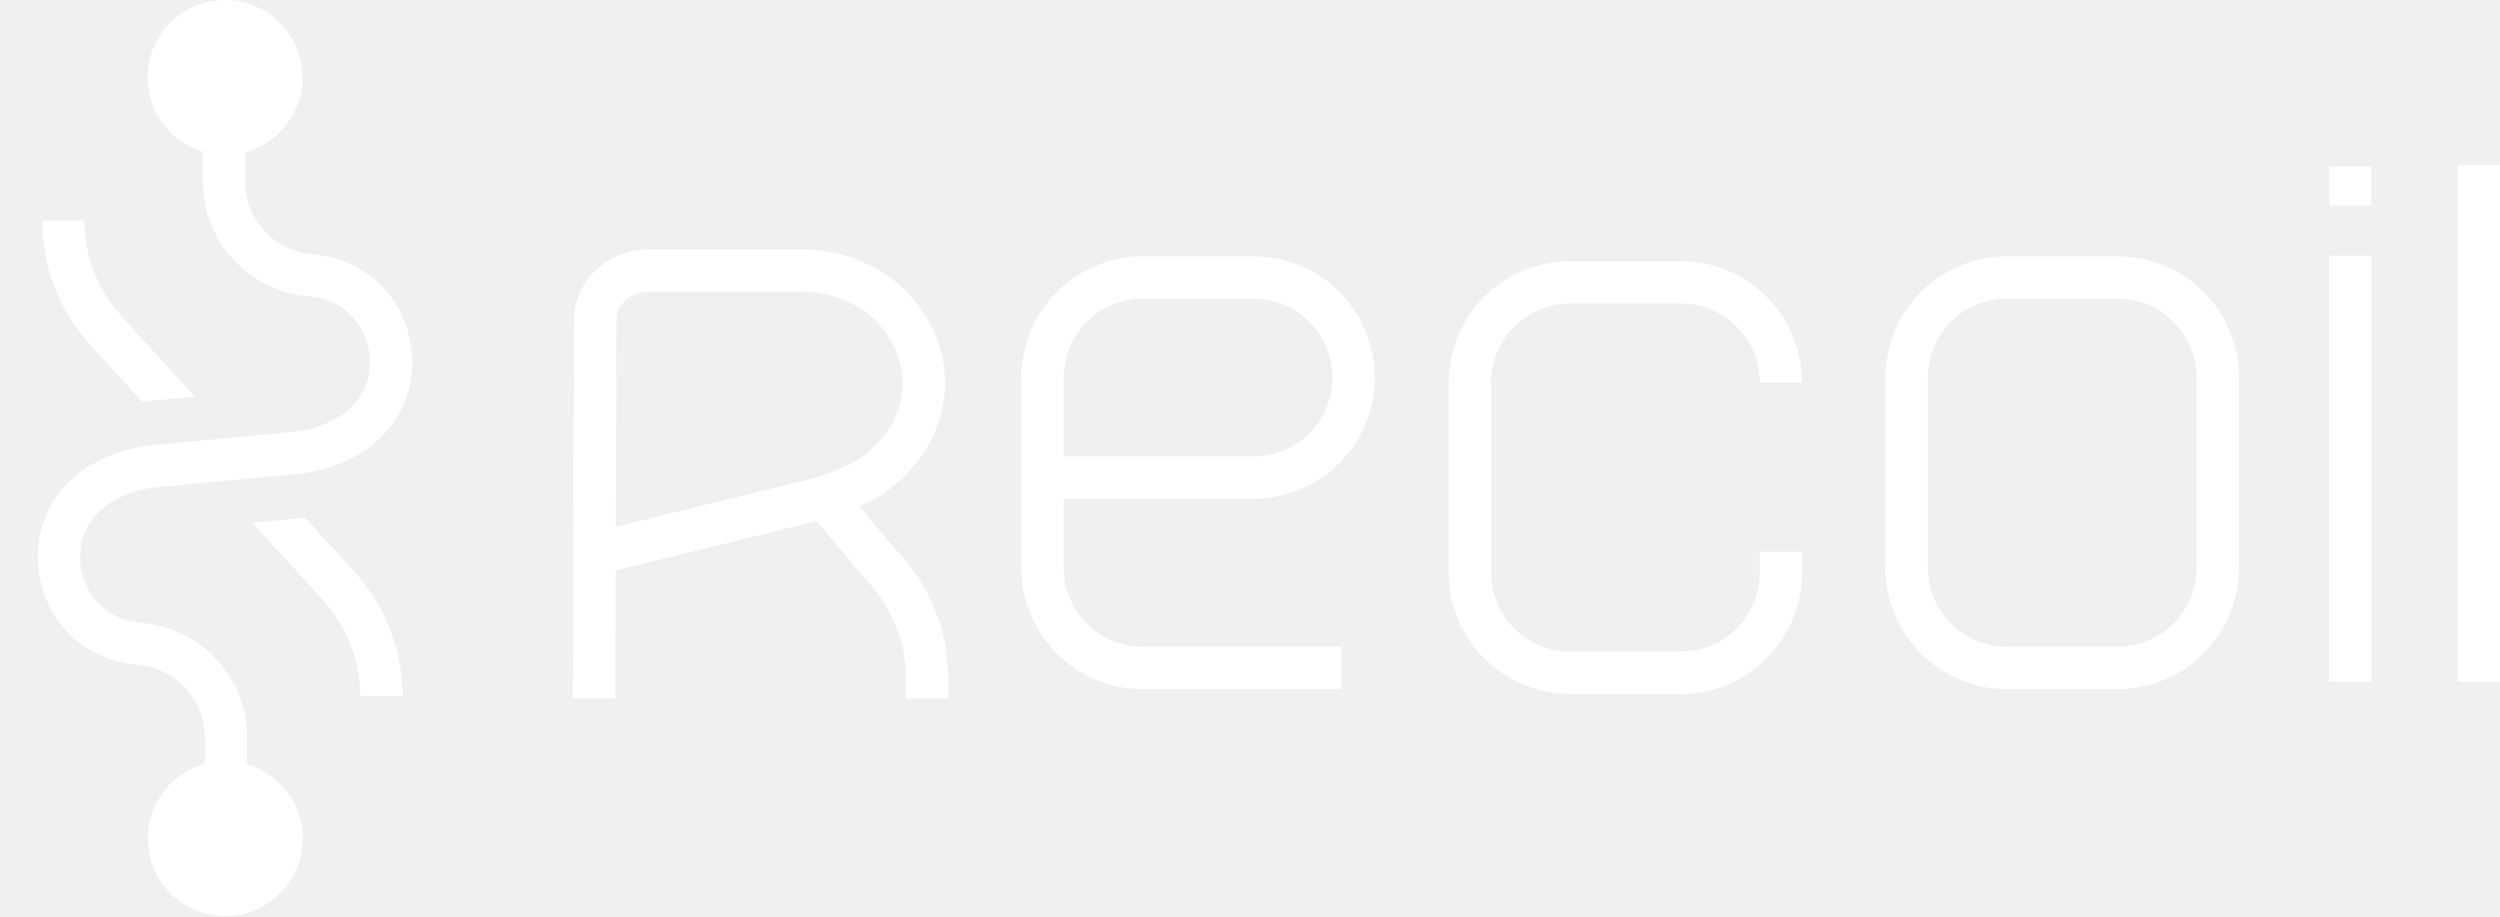
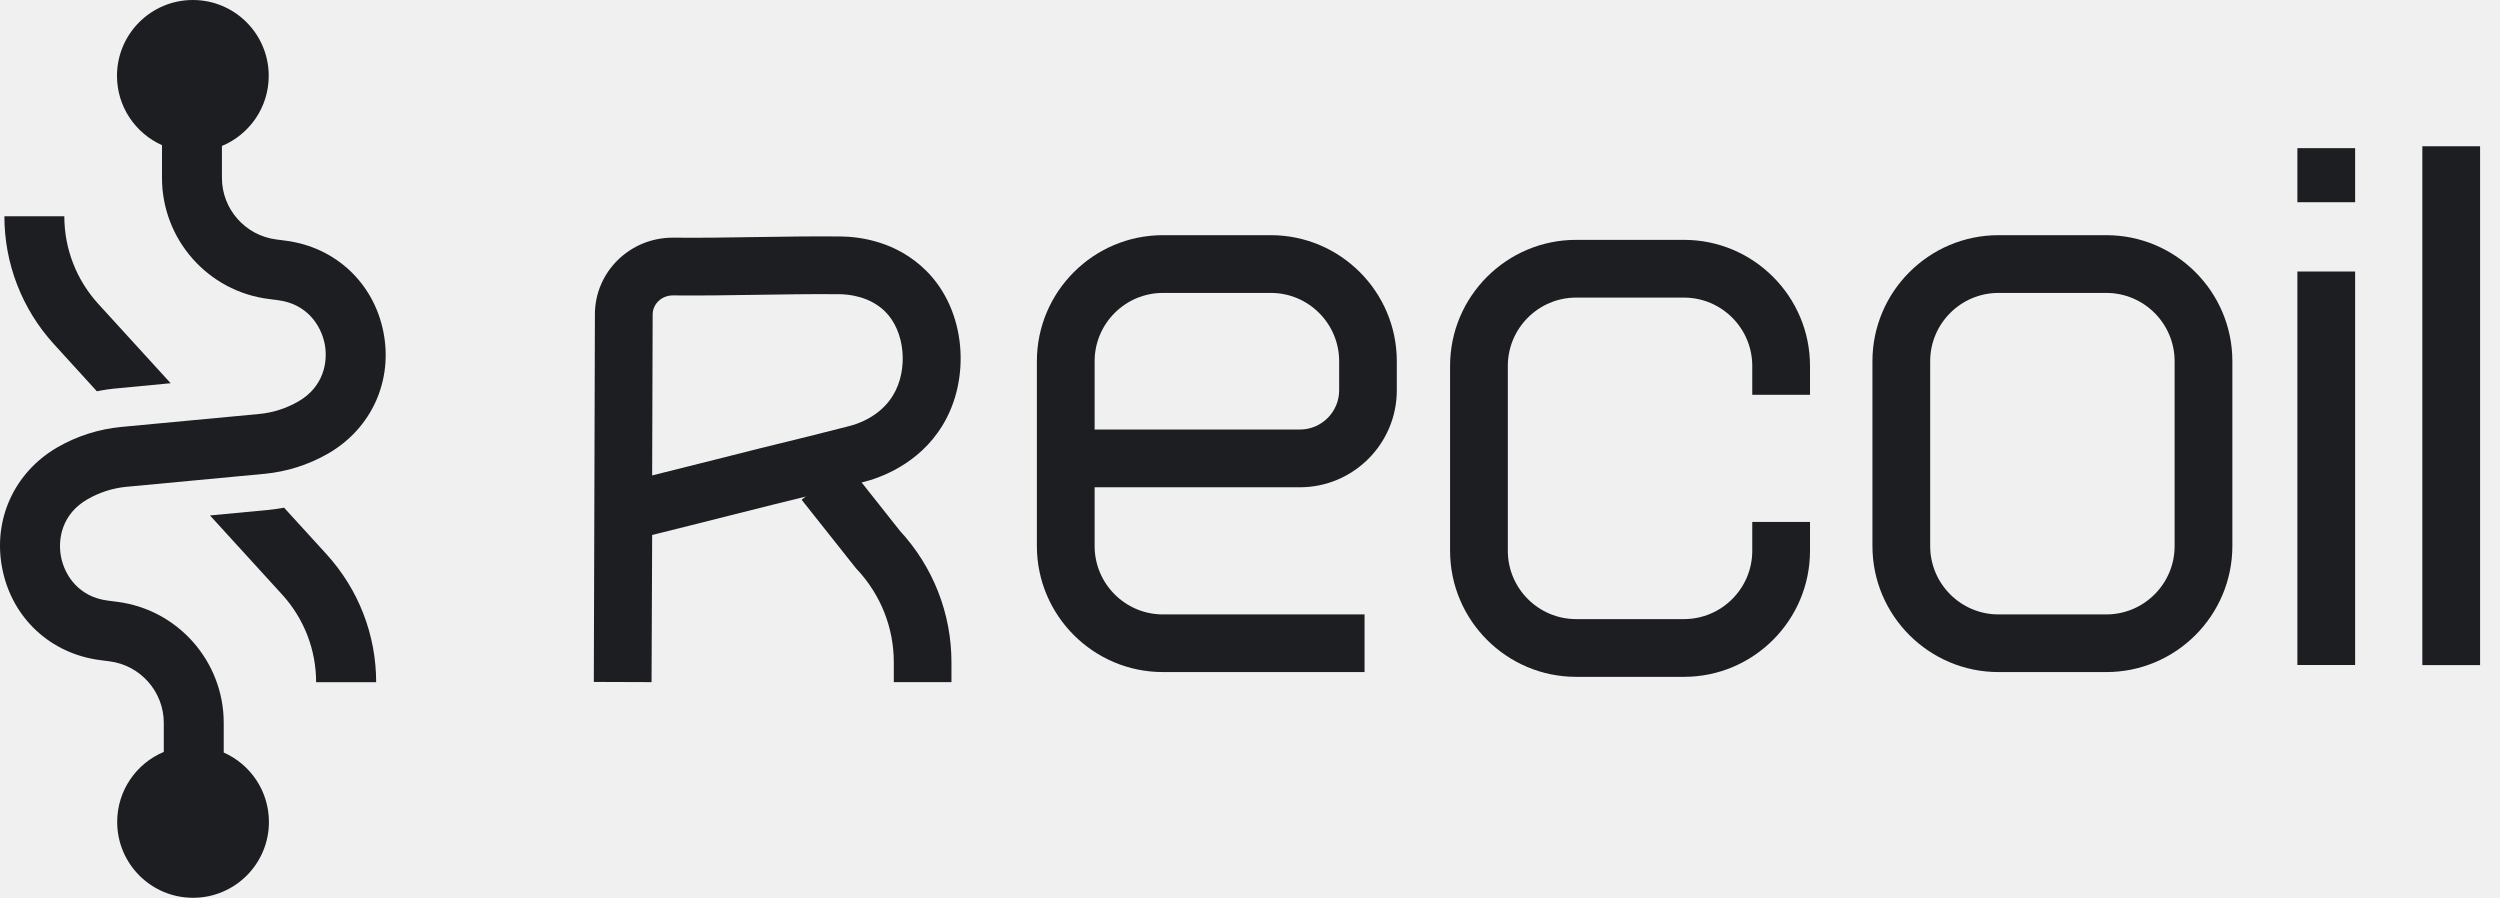
- <svg xmlns="http://www.w3.org/2000/svg" id="Calque_1" data-name="Calque 1" viewBox="0 0 2480.46 908.92">
-   <defs>
-     <style>.cls-1,.cls-3{fill:none;}.cls-2{fill:#fff;}.cls-3{stroke:#fff;stroke-miterlimit:10;stroke-width:42px;}.cls-4{clip-path:url(#clip-path);}.cls-5{clip-path:url(#clip-path-2);}</style>
-     <clipPath id="clip-path">
-       <path class="cls-1" d="M440,420.62a149.81,149.81,0,0,1-62.19,68.3A192.87,192.87,0,0,1,299.1,514.1h-.05L159.71,527.23a63.86,63.86,0,0,0-26,8.32c-6.14,3.55-8.1,7.3-9,9.81a22.89,22.89,0,0,0,4.6,22.72c1.84,1.95,5.1,4.64,12.13,5.52l9.26,1.16c71.75,9,127.46,65.57,137,135.54H446.52V403.36A149.32,149.32,0,0,1,440,420.62Z" />
-     </clipPath>
-     <clipPath id="clip-path-2">
-       <path class="cls-1" d="M6.52,491.3A149.76,149.76,0,0,1,68.71,423a192.87,192.87,0,0,1,78.71-25.18h.05l139.3-13.12a63.85,63.85,0,0,0,26-8.33c6.14-3.54,8.09-7.29,9-9.8a22.84,22.84,0,0,0-4.59-22.72c-1.84-1.95-5.1-4.64-12.13-5.52l-9.26-1.17A158.45,158.45,0,0,1,157.33,180.2v-9.34H0v337.7A149.32,149.32,0,0,1,6.52,491.3Z" />
-     </clipPath>
-   </defs>
-   <rect class="cls-2" x="2311.16" y="165.1" width="41.59" height="38.93" />
-   <path class="cls-2" d="M852.77,502.4l3.57-1.71c6.57-3.17,12.28-6.19,17-9,2.6-1.55,63.53-38.83,64.3-110.14.64-60.33-42.06-96.74-50.63-103.42a146.56,146.56,0,0,0-26.24-16,118.47,118.47,0,0,0-13.17-5.67v0a150.55,150.55,0,0,0-45.92-8.92l-.39,0H643.36c-40.59,0-73.69,31.26-73.78,69.66l-1.16,375.73,42,.13.39-127.08L810.2,517l45.9,54.79.6.6c27.14,27.56,42.09,63.16,42.09,100.25v20.29h42V672.63c0-47.91-19-93.72-53.56-129.11ZM611.58,317.25c0-15.32,14.29-27.78,31.78-27.78H800.48a108.69,108.69,0,0,1,32.72,6.4c.52.19,16,6,27.95,15.36,3.57,2.79,34.91,28.45,34.47,69.86-.52,48.06-43.43,74.29-43.86,74.55a222.56,222.56,0,0,1-20.69,10.47h0c-6.16,2.69-12.51,5.09-18.87,7.14L611,522.63Z" />
-   <path class="cls-2" d="M1243.76,494.83a120.25,120.25,0,1,0,0-240.5H1133.62a120.39,120.39,0,0,0-120.26,120.25V563.44a120.4,120.4,0,0,0,120.26,120.25h197.49v-42H1133.62a78.34,78.34,0,0,1-78.26-78.25V494.83Zm-188.4-120.25a78.34,78.34,0,0,1,78.26-78.25h110.14a78.25,78.25,0,0,1,0,156.5h-188.4Z" />
-   <rect class="cls-2" x="2310.89" y="253.58" width="42" height="422.94" />
-   <path class="cls-2" d="M2101.17,254.33H1991a120.39,120.39,0,0,0-120.25,120.25V563.44A120.39,120.39,0,0,0,1991,683.69h110.15a120.39,120.39,0,0,0,120.25-120.25V374.58A120.39,120.39,0,0,0,2101.17,254.33Zm78.25,309.11a78.34,78.34,0,0,1-78.25,78.25H1991a78.34,78.34,0,0,1-78.25-78.25V374.58A78.34,78.34,0,0,1,1991,296.33h110.15a78.34,78.34,0,0,1,78.25,78.25Z" />
-   <rect class="cls-2" x="2438.46" y="163.57" width="42" height="512.95" />
-   <path class="cls-2" d="M1557.64,301.15h110.15A78.34,78.34,0,0,1,1746,379.4h42a120.39,120.39,0,0,0-120.25-120.25H1557.64A120.39,120.39,0,0,0,1437.39,379.4V568.26a120.39,120.39,0,0,0,120.25,120.25h110.15A120.39,120.39,0,0,0,1788,568.26v-21h-42v21a78.34,78.34,0,0,1-78.25,78.25H1557.64a78.34,78.34,0,0,1-78.25-78.25V379.4A78.34,78.34,0,0,1,1557.64,301.15Z" />
-   <path class="cls-3" d="M222.33,150v30.16a93.19,93.19,0,0,0,81.58,92.47l9.25,1.16c81.27,10.21,103,117.83,32.13,158.82h0a129.26,129.26,0,0,1-52.37,16.76L153.6,462.52a129.26,129.26,0,0,0-52.37,16.76h0c-70.91,41-49.15,148.61,32.12,158.82l9.26,1.16a93.18,93.18,0,0,1,81.58,92.46v30.17" />
-   <g class="cls-4">
-     <path class="cls-3" d="M378.39,690.53h0a161.84,161.84,0,0,0-42.23-109L216.43,450.14" />
+ <svg xmlns="http://www.w3.org/2000/svg" version="1.1" id="Calque_1" x="0px" y="0px" viewBox="0 0 2510.9 901.7" style="enable-background:new 0 0 2510.9 901.7;" xml:space="preserve">
+   <style type="text/css">
+ 	.st0{fill:#1C1E21;}
+ </style>
+   <path class="st0" d="M97.3,393c6.7-1.4,13.6-2.4,20.5-3l0,0l0,0l53.6-5.1l-72.8-79.8c-21.9-24.1-34-55.3-34-87.9H4.4  c0,47.6,17.7,93.3,49.8,128.5L97.3,393z" />
+   <path class="st0" d="M285.3,509.9c-5.4,1-10.9,1.7-16.4,2.3l0,0l0,0l-58,5.5l72.6,79.6c21.9,24.1,34,55.3,34,87.9h60.3  c0-47.6-17.7-93.2-49.8-128.5L285.3,509.9z" />
+   <g>
+     <path class="st0" d="M385,333c-9.9-49.2-48.5-85-98.3-91.3l-9.2-1.2c-31.1-3.9-54.6-30.5-54.6-61.8v-32.1   c27.6-11.5,47-38.7,47-70.4c0-42.1-34.1-76.2-76.2-76.2s-76.2,34.1-76.2,76.2c0,31,18.6,57.7,45.2,69.6v32.9   c0,61.7,46.1,114,107.3,121.6l9.2,1.2c28.7,3.6,43,24.8,46.8,43.4c3.8,18.6-1.1,43.7-26.2,58.2c-12.3,7.1-25.6,11.4-39.7,12.7   l-138.3,13c-22.8,2.2-44.4,9.1-64.2,20.5C14.1,474.5-7.6,522.5,2.4,571.7c9.9,49.2,48.5,85,98.3,91.3l9.2,1.2   c31.1,3.9,54.6,30.5,54.6,61.8v29.2c-27.5,11.5-46.8,38.7-46.8,70.3c0,42.1,34.1,76.2,76.2,76.2s76.2-34.1,76.2-76.2   c0-31.1-18.7-57.9-45.4-69.7v-29.8c0-61.7-46.1-114-107.3-121.6l-9.2-1.2c-28.7-3.6-43-24.8-46.8-43.4   c-3.8-18.6,1.1-43.7,26.2-58.2c12.3-7.1,25.6-11.4,39.7-12.7l138.3-13c22.8-2.2,44.4-9.1,64.2-20.5   C373.3,430.2,394.9,382.2,385,333z" />
  </g>
-   <g class="cls-5">
-     <path class="cls-3" d="M62.86,219h0a161.8,161.8,0,0,0,42.23,109L224.81,459.34" />
+   <path class="st0" d="M1370.6,675H1168c-69.8,0-126.6-56.8-126.6-126.6V362.8c0-69.8,56.8-126.6,126.6-126.6h108.3  c69.8,0,126.6,56.8,126.6,126.6v29.2c0,53.7-43.7,97.4-97.4,97.4h-206.1v59.1c0,37.8,30.8,68.6,68.6,68.6h202.5V675z M1099.5,431.4  h206.1c21.7,0,39.4-17.7,39.4-39.4v-29.2c0-37.8-30.8-68.6-68.6-68.6H1168c-37.8,0-68.6,30.8-68.6,68.6V431.4z" />
+   <rect x="2307.4" y="272.7" class="st0" width="58" height="395.2" />
+   <path class="st0" d="M2115.5,675h-108.3c-69.8,0-126.6-56.8-126.6-126.6V362.8c0-69.8,56.8-126.6,126.6-126.6h108.3  c69.8,0,126.6,56.8,126.6,126.6v185.7C2242,618.3,2185.3,675,2115.5,675z M2007.2,294.2c-37.8,0-68.6,30.8-68.6,68.6v185.7  c0,37.8,30.8,68.6,68.6,68.6h108.3c37.8,0,68.6-30.8,68.6-68.6V362.8c0-37.8-30.8-68.6-68.6-68.6H2007.2z" />
+   <path class="st0" d="M1909.6,460.3" />
+   <rect x="2432.9" y="146.9" class="st0" width="58" height="521.1" />
+   <g>
+     <rect x="2307.4" y="148.8" class="st0" width="58" height="54.3" />
  </g>
-   <circle class="cls-2" cx="223.26" cy="76.86" r="76.86" />
-   <circle class="cls-2" cx="223.52" cy="832.06" r="76.86" />
+   <path class="st0" d="M1691.3,679.8H1583c-69.8,0-126.6-56.8-126.6-126.6V367.5c0-69.8,56.8-126.6,126.6-126.6h108.3  c69.8,0,126.6,56.8,126.6,126.6v29h-58v-29c0-37.8-30.8-68.6-68.6-68.6H1583c-37.8,0-68.6,30.8-68.6,68.6v185.7  c0,37.8,30.8,68.6,68.6,68.6h108.3c37.8,0,68.6-30.8,68.6-68.6v-29h58v29C1817.9,623,1761.1,679.8,1691.3,679.8z" />
+   <path class="st0" d="M1485.4,465.1" />
+   <path class="st0" d="M955.7,685.1h-58v-20c0-34.6-13.1-67.7-37-93.3l-0.8-0.8l-54.8-69.1l45.5-36l53.3,67.3  c33.4,36.2,51.7,83.1,51.7,131.9V685.1z" />
+   <path class="st0" d="M654.4,685.1l-58-0.2l1.1-369.4c0.1-42.4,35.1-76.8,78.1-76.8l0.3,0c28.7,0.3,56.5-0.2,83.5-0.6  c27.3-0.4,55.5-0.9,85-0.6c19.3,0.2,56,4.9,85.6,34.2c19.5,19.2,31.6,46.2,34.3,76c2.5,28.4-3.7,56.6-17.6,79.4  c-23.9,39.5-63.7,53.1-79.7,57.1l-41.4,10.5c-32.1,7.8-63.4,15.7-93.6,23.3c-25,6.3-50.6,12.8-77,19.3L654.4,685.1z M675.5,296.7  c-11,0.1-19.9,8.6-20,19L655,477.5c21.3-5.3,42.2-10.6,62.6-15.7c30.3-7.7,61.7-15.6,94-23.4l41.1-10.4c9-2.2,31.4-9.8,44.2-30.9  c15.7-25.9,12.1-64.4-7.9-84.2c-15.6-15.4-36.9-17.3-45.4-17.4c-28.6-0.3-56.5,0.2-83.4,0.6C733,296.5,704.8,297,675.5,296.7z" />
</svg>
